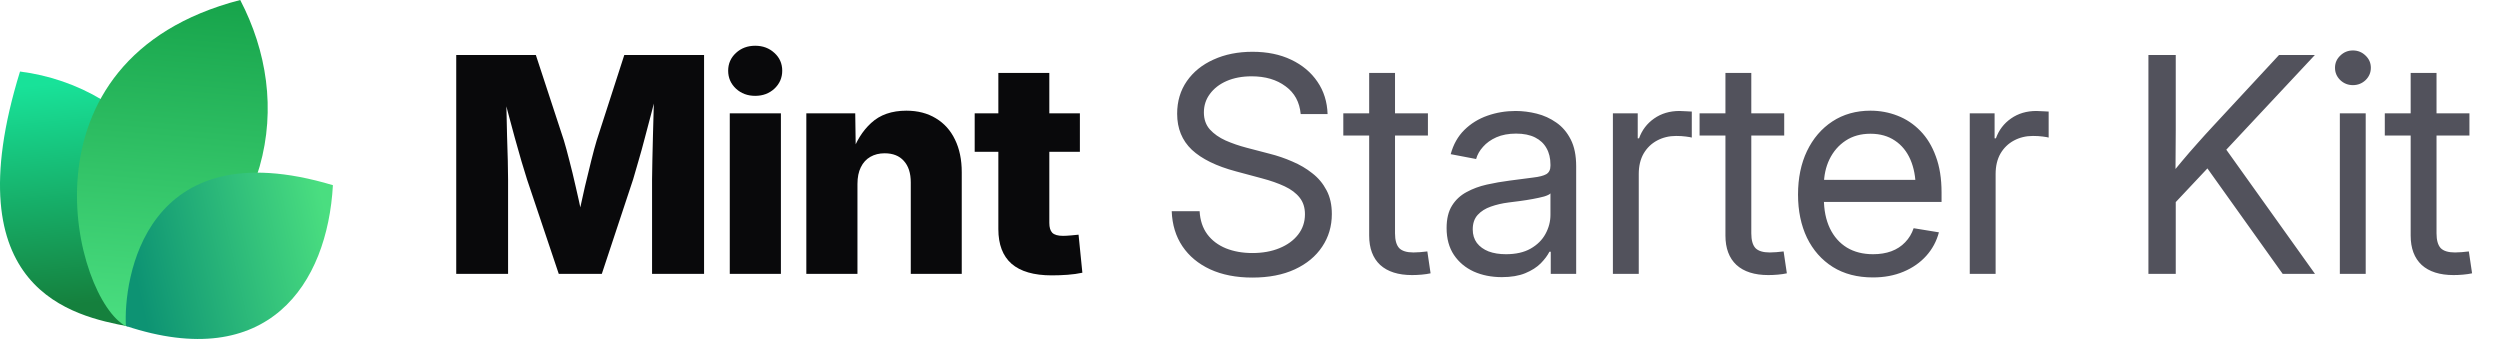
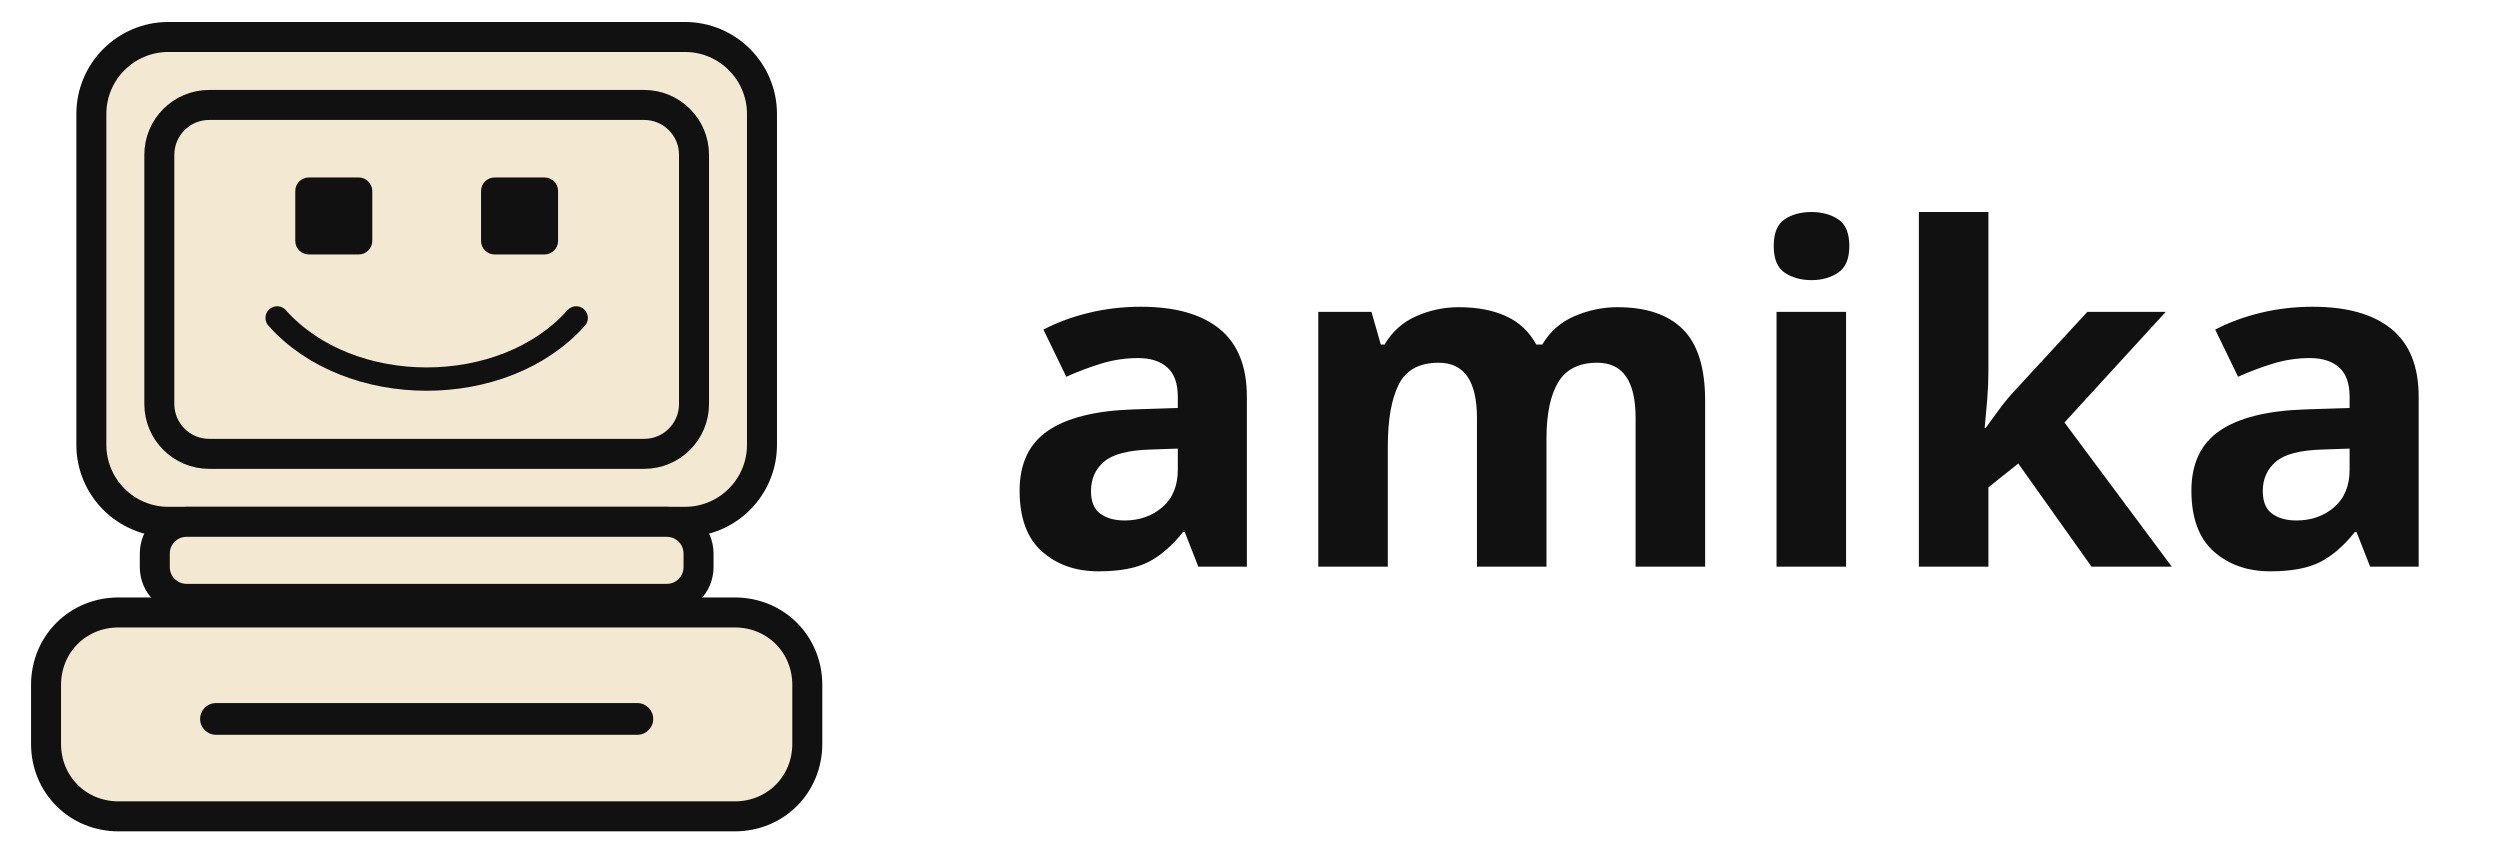
- <svg xmlns="http://www.w3.org/2000/svg" width="177" height="24" viewBox="0 0 177 24" fill="none">
-   <path d="M9.061 23.108C5.268 22.377 -3.391 20.627 1.417 5.064C9.634 6.099 16.973 14.064 9.061 23.108Z" fill="url(#paint0_linear_17557_2020)" />
-   <path d="M8.919 23.094C5.276 21.222 0.784 4.209 17.007 0C20.757 7.193 19.621 16.545 8.919 23.094Z" fill="url(#paint1_linear_17557_2020)" />
-   <path d="M8.914 23.079C8.735 19.882 10.159 9.085 23.57 13.111C23.181 20.123 18.984 26.418 8.914 23.079Z" fill="url(#paint2_linear_17557_2020)" />
-   <path d="M32.301 19.392V3.894H37.938L39.925 9.948C40.036 10.315 40.164 10.787 40.31 11.362C40.462 11.938 40.611 12.552 40.757 13.204C40.91 13.855 41.048 14.483 41.173 15.086C41.305 15.682 41.412 16.192 41.495 16.615H40.695C40.771 16.192 40.871 15.682 40.996 15.086C41.128 14.49 41.267 13.866 41.412 13.214C41.565 12.562 41.714 11.948 41.86 11.373C42.005 10.79 42.133 10.315 42.244 9.948L44.2 3.894H49.848V19.392H46.166V12.704C46.166 12.357 46.173 11.917 46.187 11.383C46.2 10.849 46.214 10.27 46.228 9.646C46.249 9.022 46.266 8.391 46.28 7.753C46.301 7.115 46.311 6.519 46.311 5.964H46.623C46.485 6.561 46.332 7.181 46.166 7.826C45.999 8.471 45.833 9.102 45.666 9.719C45.507 10.336 45.351 10.901 45.198 11.414C45.053 11.928 44.928 12.357 44.824 12.704L42.608 19.392H39.561L37.314 12.704C37.203 12.357 37.072 11.928 36.919 11.414C36.773 10.901 36.614 10.34 36.441 9.729C36.274 9.112 36.104 8.481 35.931 7.836C35.764 7.192 35.608 6.567 35.463 5.964H35.827C35.834 6.512 35.844 7.105 35.858 7.743C35.872 8.374 35.886 9.005 35.9 9.636C35.92 10.26 35.938 10.839 35.952 11.373C35.965 11.907 35.972 12.351 35.972 12.704V19.392H32.301ZM51.668 19.392V8.024H55.288V19.392H51.668ZM53.468 6.786C52.927 6.786 52.473 6.616 52.105 6.276C51.738 5.93 51.554 5.507 51.554 5.007C51.554 4.508 51.738 4.088 52.105 3.749C52.473 3.409 52.927 3.239 53.468 3.239C54.009 3.239 54.463 3.409 54.83 3.749C55.198 4.082 55.382 4.501 55.382 5.007C55.382 5.507 55.198 5.93 54.83 6.276C54.463 6.616 54.009 6.786 53.468 6.786ZM60.708 13.027V19.392H57.088V8.024H60.551L60.593 10.967H60.281C60.593 10.024 61.061 9.268 61.685 8.7C62.309 8.124 63.138 7.836 64.171 7.836C64.975 7.836 65.672 8.017 66.262 8.377C66.851 8.731 67.302 9.234 67.614 9.885C67.933 10.537 68.092 11.307 68.092 12.194V19.392H64.483V12.912C64.483 12.26 64.32 11.754 63.994 11.394C63.675 11.033 63.221 10.853 62.632 10.853C62.25 10.853 61.914 10.936 61.623 11.102C61.332 11.269 61.106 11.515 60.947 11.841C60.787 12.16 60.708 12.555 60.708 13.027ZM76.456 8.024V10.749H69.008V8.024H76.456ZM70.683 5.163H74.292V15.783C74.292 16.102 74.361 16.334 74.5 16.48C74.646 16.625 74.899 16.698 75.259 16.698C75.405 16.698 75.596 16.688 75.831 16.667C76.074 16.646 76.251 16.629 76.362 16.615L76.632 19.309C76.313 19.378 75.963 19.427 75.582 19.455C75.207 19.482 74.836 19.496 74.469 19.496C73.2 19.496 72.25 19.222 71.619 18.674C70.995 18.127 70.683 17.308 70.683 16.22V5.163Z" fill="#09090B" />
-   <path d="M88.667 19.652C87.523 19.652 86.528 19.458 85.682 19.07C84.843 18.681 84.188 18.137 83.716 17.437C83.245 16.736 82.992 15.908 82.957 14.951H84.933C84.968 15.596 85.148 16.14 85.474 16.584C85.8 17.021 86.24 17.354 86.795 17.582C87.35 17.804 87.974 17.915 88.667 17.915C89.388 17.915 90.026 17.801 90.581 17.572C91.143 17.343 91.583 17.024 91.902 16.615C92.228 16.199 92.391 15.717 92.391 15.169C92.391 14.698 92.266 14.306 92.017 13.994C91.767 13.675 91.413 13.408 90.956 13.193C90.498 12.978 89.954 12.787 89.323 12.621L87.502 12.132C86.123 11.765 85.082 11.255 84.382 10.603C83.689 9.944 83.342 9.095 83.342 8.055C83.342 7.174 83.571 6.404 84.028 5.746C84.486 5.087 85.117 4.577 85.921 4.217C86.726 3.849 87.645 3.666 88.678 3.666C89.718 3.666 90.63 3.853 91.413 4.227C92.204 4.602 92.824 5.122 93.275 5.787C93.726 6.446 93.965 7.209 93.993 8.076H92.089C92.013 7.23 91.656 6.574 91.018 6.11C90.387 5.638 89.586 5.403 88.615 5.403C87.95 5.403 87.36 5.513 86.847 5.735C86.341 5.957 85.946 6.262 85.661 6.651C85.377 7.032 85.235 7.469 85.235 7.961C85.235 8.447 85.377 8.849 85.661 9.168C85.946 9.48 86.317 9.74 86.774 9.948C87.232 10.149 87.724 10.319 88.251 10.457L89.884 10.884C90.439 11.023 90.977 11.206 91.496 11.435C92.023 11.657 92.495 11.934 92.911 12.267C93.334 12.593 93.67 12.995 93.92 13.474C94.17 13.945 94.294 14.504 94.294 15.149C94.294 16.015 94.066 16.788 93.608 17.468C93.157 18.148 92.512 18.681 91.673 19.07C90.834 19.458 89.832 19.652 88.667 19.652ZM101.097 8.024V9.594H95.106V8.024H101.097ZM96.937 5.163H98.767V16.521C98.767 17 98.865 17.347 99.059 17.562C99.26 17.77 99.6 17.874 100.078 17.874C100.21 17.874 100.366 17.867 100.546 17.853C100.733 17.832 100.903 17.815 101.056 17.801L101.285 19.351C101.097 19.392 100.886 19.423 100.65 19.444C100.414 19.465 100.189 19.475 99.974 19.475C98.996 19.475 98.244 19.236 97.717 18.758C97.197 18.272 96.937 17.579 96.937 16.677V5.163ZM106.33 19.621C105.595 19.621 104.932 19.489 104.343 19.226C103.754 18.955 103.285 18.564 102.939 18.05C102.592 17.53 102.419 16.896 102.419 16.147C102.419 15.495 102.547 14.965 102.804 14.556C103.06 14.146 103.403 13.828 103.833 13.599C104.263 13.363 104.742 13.186 105.269 13.068C105.796 12.95 106.333 12.857 106.881 12.787C107.574 12.69 108.132 12.617 108.555 12.569C108.978 12.52 109.287 12.441 109.481 12.33C109.675 12.212 109.772 12.014 109.772 11.737V11.654C109.772 11.203 109.679 10.815 109.492 10.489C109.311 10.163 109.041 9.91 108.68 9.729C108.32 9.549 107.872 9.459 107.338 9.459C106.805 9.459 106.34 9.546 105.945 9.719C105.556 9.892 105.241 10.118 104.998 10.395C104.755 10.665 104.593 10.953 104.509 11.258L102.71 10.915C102.897 10.222 103.22 9.65 103.677 9.199C104.135 8.748 104.679 8.412 105.31 8.19C105.941 7.968 106.607 7.857 107.307 7.857C107.8 7.857 108.295 7.92 108.795 8.044C109.301 8.169 109.765 8.381 110.188 8.679C110.611 8.97 110.951 9.369 111.208 9.875C111.464 10.374 111.593 11.005 111.593 11.768V19.392H109.793V17.822H109.7C109.568 18.085 109.363 18.359 109.086 18.643C108.809 18.921 108.444 19.153 107.994 19.34C107.543 19.527 106.988 19.621 106.33 19.621ZM106.621 17.998C107.321 17.998 107.904 17.867 108.368 17.603C108.84 17.333 109.19 16.986 109.419 16.563C109.654 16.133 109.772 15.682 109.772 15.211V13.692C109.703 13.769 109.554 13.841 109.325 13.911C109.096 13.973 108.829 14.032 108.524 14.088C108.226 14.143 107.921 14.192 107.609 14.233C107.304 14.275 107.033 14.309 106.798 14.337C106.354 14.393 105.938 14.49 105.549 14.628C105.168 14.76 104.86 14.954 104.624 15.211C104.388 15.467 104.27 15.811 104.27 16.241C104.27 16.615 104.367 16.934 104.561 17.198C104.762 17.461 105.04 17.662 105.393 17.801C105.747 17.933 106.156 17.998 106.621 17.998ZM114.193 19.392V8.024H115.951V9.792H116.045C116.253 9.209 116.61 8.741 117.116 8.388C117.622 8.034 118.219 7.857 118.905 7.857C119.058 7.857 119.217 7.864 119.384 7.878C119.55 7.885 119.682 7.892 119.779 7.899V9.74C119.716 9.719 119.578 9.695 119.363 9.667C119.155 9.639 118.922 9.625 118.666 9.625C118.174 9.625 117.726 9.733 117.324 9.948C116.922 10.163 116.603 10.471 116.367 10.874C116.138 11.276 116.024 11.758 116.024 12.319V19.392H114.193ZM126.322 8.024V9.594H120.33V8.024H126.322ZM122.161 5.163H123.992V16.521C123.992 17 124.089 17.347 124.283 17.562C124.484 17.77 124.824 17.874 125.302 17.874C125.434 17.874 125.59 17.867 125.77 17.853C125.958 17.832 126.127 17.815 126.28 17.801L126.509 19.351C126.322 19.392 126.11 19.423 125.874 19.444C125.639 19.465 125.413 19.475 125.198 19.475C124.221 19.475 123.468 19.236 122.941 18.758C122.421 18.272 122.161 17.579 122.161 16.677V5.163ZM132.604 19.642C131.502 19.642 130.555 19.396 129.765 18.903C128.974 18.404 128.364 17.714 127.934 16.834C127.511 15.946 127.3 14.927 127.3 13.775C127.3 12.611 127.511 11.584 127.934 10.697C128.364 9.802 128.964 9.102 129.734 8.596C130.51 8.089 131.408 7.836 132.428 7.836C133.1 7.836 133.738 7.954 134.341 8.19C134.952 8.426 135.489 8.783 135.954 9.261C136.425 9.74 136.793 10.343 137.056 11.071C137.327 11.792 137.462 12.645 137.462 13.63V14.296H128.433V12.735H136.463L135.631 13.297C135.631 12.541 135.506 11.876 135.257 11.3C135.007 10.725 134.643 10.277 134.165 9.958C133.686 9.632 133.107 9.469 132.428 9.469C131.748 9.469 131.162 9.632 130.67 9.958C130.177 10.284 129.796 10.725 129.526 11.279C129.262 11.827 129.13 12.441 129.13 13.12V14.046C129.13 14.864 129.273 15.572 129.557 16.168C129.841 16.757 130.243 17.211 130.763 17.53C131.283 17.842 131.901 17.998 132.615 17.998C133.093 17.998 133.523 17.929 133.905 17.79C134.293 17.645 134.619 17.433 134.882 17.156C135.153 16.879 135.354 16.546 135.486 16.157L137.275 16.449C137.108 17.08 136.81 17.634 136.38 18.113C135.95 18.591 135.413 18.966 134.768 19.236C134.123 19.507 133.402 19.642 132.604 19.642ZM139.459 19.392V8.024H141.217V9.792H141.311C141.519 9.209 141.876 8.741 142.382 8.388C142.888 8.034 143.485 7.857 144.171 7.857C144.324 7.857 144.483 7.864 144.649 7.878C144.816 7.885 144.948 7.892 145.045 7.899V9.74C144.982 9.719 144.844 9.695 144.629 9.667C144.421 9.639 144.188 9.625 143.932 9.625C143.439 9.625 142.992 9.733 142.59 9.948C142.188 10.163 141.869 10.471 141.633 10.874C141.404 11.276 141.29 11.758 141.29 12.319V19.392H139.459ZM153.429 14.961V12.715C153.783 12.257 154.136 11.82 154.49 11.404C154.844 10.981 155.204 10.565 155.572 10.156C155.939 9.74 156.314 9.327 156.695 8.918L161.355 3.894H163.893L157.277 10.967H157.184L153.429 14.961ZM152.108 19.392V3.894H154.043V9.241L154.022 12.559L154.043 13.505V19.392H152.108ZM161.615 19.392L155.967 11.477L157.173 9.969L163.903 19.392H161.615ZM165.661 19.392V8.024H167.492V19.392H165.661ZM166.587 6.027C166.24 6.027 165.942 5.909 165.692 5.673C165.443 5.43 165.318 5.139 165.318 4.799C165.318 4.459 165.443 4.172 165.692 3.936C165.942 3.693 166.24 3.572 166.587 3.572C166.934 3.572 167.232 3.693 167.482 3.936C167.731 4.172 167.856 4.459 167.856 4.799C167.856 5.139 167.731 5.43 167.482 5.673C167.232 5.909 166.934 6.027 166.587 6.027ZM174.836 8.024V9.594H168.844V8.024H174.836ZM170.675 5.163H172.506V16.521C172.506 17 172.603 17.347 172.797 17.562C172.998 17.77 173.338 17.874 173.816 17.874C173.948 17.874 174.104 17.867 174.284 17.853C174.472 17.832 174.641 17.815 174.794 17.801L175.023 19.351C174.836 19.392 174.624 19.423 174.388 19.444C174.153 19.465 173.927 19.475 173.712 19.475C172.735 19.475 171.982 19.236 171.455 18.758C170.935 18.272 170.675 17.579 170.675 16.677V5.163Z" fill="#52525C" />
-   <defs>
-     <linearGradient id="paint0_linear_17557_2020" x1="3.776" y1="5.916" x2="5.232" y2="21.559" gradientUnits="userSpaceOnUse">
-       <stop stop-color="#18E299" />
-       <stop offset="1" stop-color="#15803D" />
-     </linearGradient>
-     <linearGradient id="paint1_linear_17557_2020" x1="12.171" y1="-0.718" x2="10.19" y2="22.983" gradientUnits="userSpaceOnUse">
-       <stop stop-color="#16A34A" />
-       <stop offset="1" stop-color="#4ADE80" />
-     </linearGradient>
-     <linearGradient id="paint2_linear_17557_2020" x1="23.133" y1="15.353" x2="9.338" y2="18.52" gradientUnits="userSpaceOnUse">
-       <stop stop-color="#4ADE80" />
-       <stop offset="1" stop-color="#0D9373" />
-     </linearGradient>
-   </defs>
+ <svg xmlns="http://www.w3.org/2000/svg" width="1500" height="512" viewBox="0 0 1500 512" fill="none">
+   <path d="M410.969 22.188H101.031C75.505 22.188 54.812 42.88 54.812 68.406V266.875C54.812 292.401 75.505 313.094 101.031 313.094H410.969C436.495 313.094 457.188 292.401 457.188 266.875V68.406C457.188 42.88 436.495 22.188 410.969 22.188Z" fill="#F3E9D2" stroke="#111111" stroke-width="18" stroke-linecap="round" stroke-linejoin="round" />
+   <path d="M386.5 62.969H125.5C108.983 62.969 95.594 76.358 95.594 92.875V242.406C95.594 258.923 108.983 272.312 125.5 272.312H386.5C403.017 272.312 416.406 258.923 416.406 242.406V92.875C416.406 76.358 403.017 62.969 386.5 62.969Z" stroke="#111111" stroke-width="18" stroke-linecap="round" stroke-linejoin="round" />
+   <path d="M215.219 106.469H185.312C180.808 106.469 177.156 110.12 177.156 114.625V144.531C177.156 149.036 180.808 152.688 185.312 152.688H215.219C219.723 152.688 223.375 149.036 223.375 144.531V114.625C223.375 110.12 219.723 106.469 215.219 106.469Z" fill="#111111" />
+   <path d="M326.688 106.469H296.781C292.277 106.469 288.625 110.12 288.625 114.625V144.531C288.625 149.036 292.277 152.688 296.781 152.688H326.688C331.192 152.688 334.844 149.036 334.844 144.531V114.625C334.844 110.12 331.192 106.469 326.688 106.469Z" fill="#111111" />
+   <path d="M166.281 190.75C209.781 239.688 302.219 239.688 345.719 190.75" stroke="#111111" stroke-width="14" stroke-linecap="round" stroke-linejoin="round" />
+   <path d="M400.094 313.094H111.906C101.396 313.094 92.875 321.614 92.875 332.125V340.281C92.875 350.792 101.396 359.312 111.906 359.312H400.094C410.604 359.312 419.125 350.792 419.125 340.281V332.125C419.125 321.614 410.604 313.094 400.094 313.094Z" fill="#F3E9D2" stroke="#111111" stroke-width="18" stroke-linecap="round" stroke-linejoin="round" />
+   <path d="M71.125 367.469H440.875C465.344 367.469 484.375 386.5 484.375 410.969V446.312C484.375 470.781 465.344 489.812 440.875 489.812H71.125C46.656 489.812 27.625 470.781 27.625 446.312V410.969C27.625 386.5 46.656 367.469 71.125 367.469Z" fill="#F3E9D2" stroke="#111111" stroke-width="18" stroke-linecap="round" stroke-linejoin="round" />
+   <path d="M382.422 421.844H129.578C124.323 421.844 120.062 426.104 120.062 431.359C120.062 436.615 124.323 440.875 129.578 440.875H382.422C387.677 440.875 391.938 436.615 391.938 431.359C391.938 426.104 387.677 421.844 382.422 421.844Z" fill="#111111" />
+   <text x="600" y="340" font-family="'Plus Jakarta Sans', sans-serif" font-size="280" font-weight="600" fill="#111111">amika</text>
</svg>
